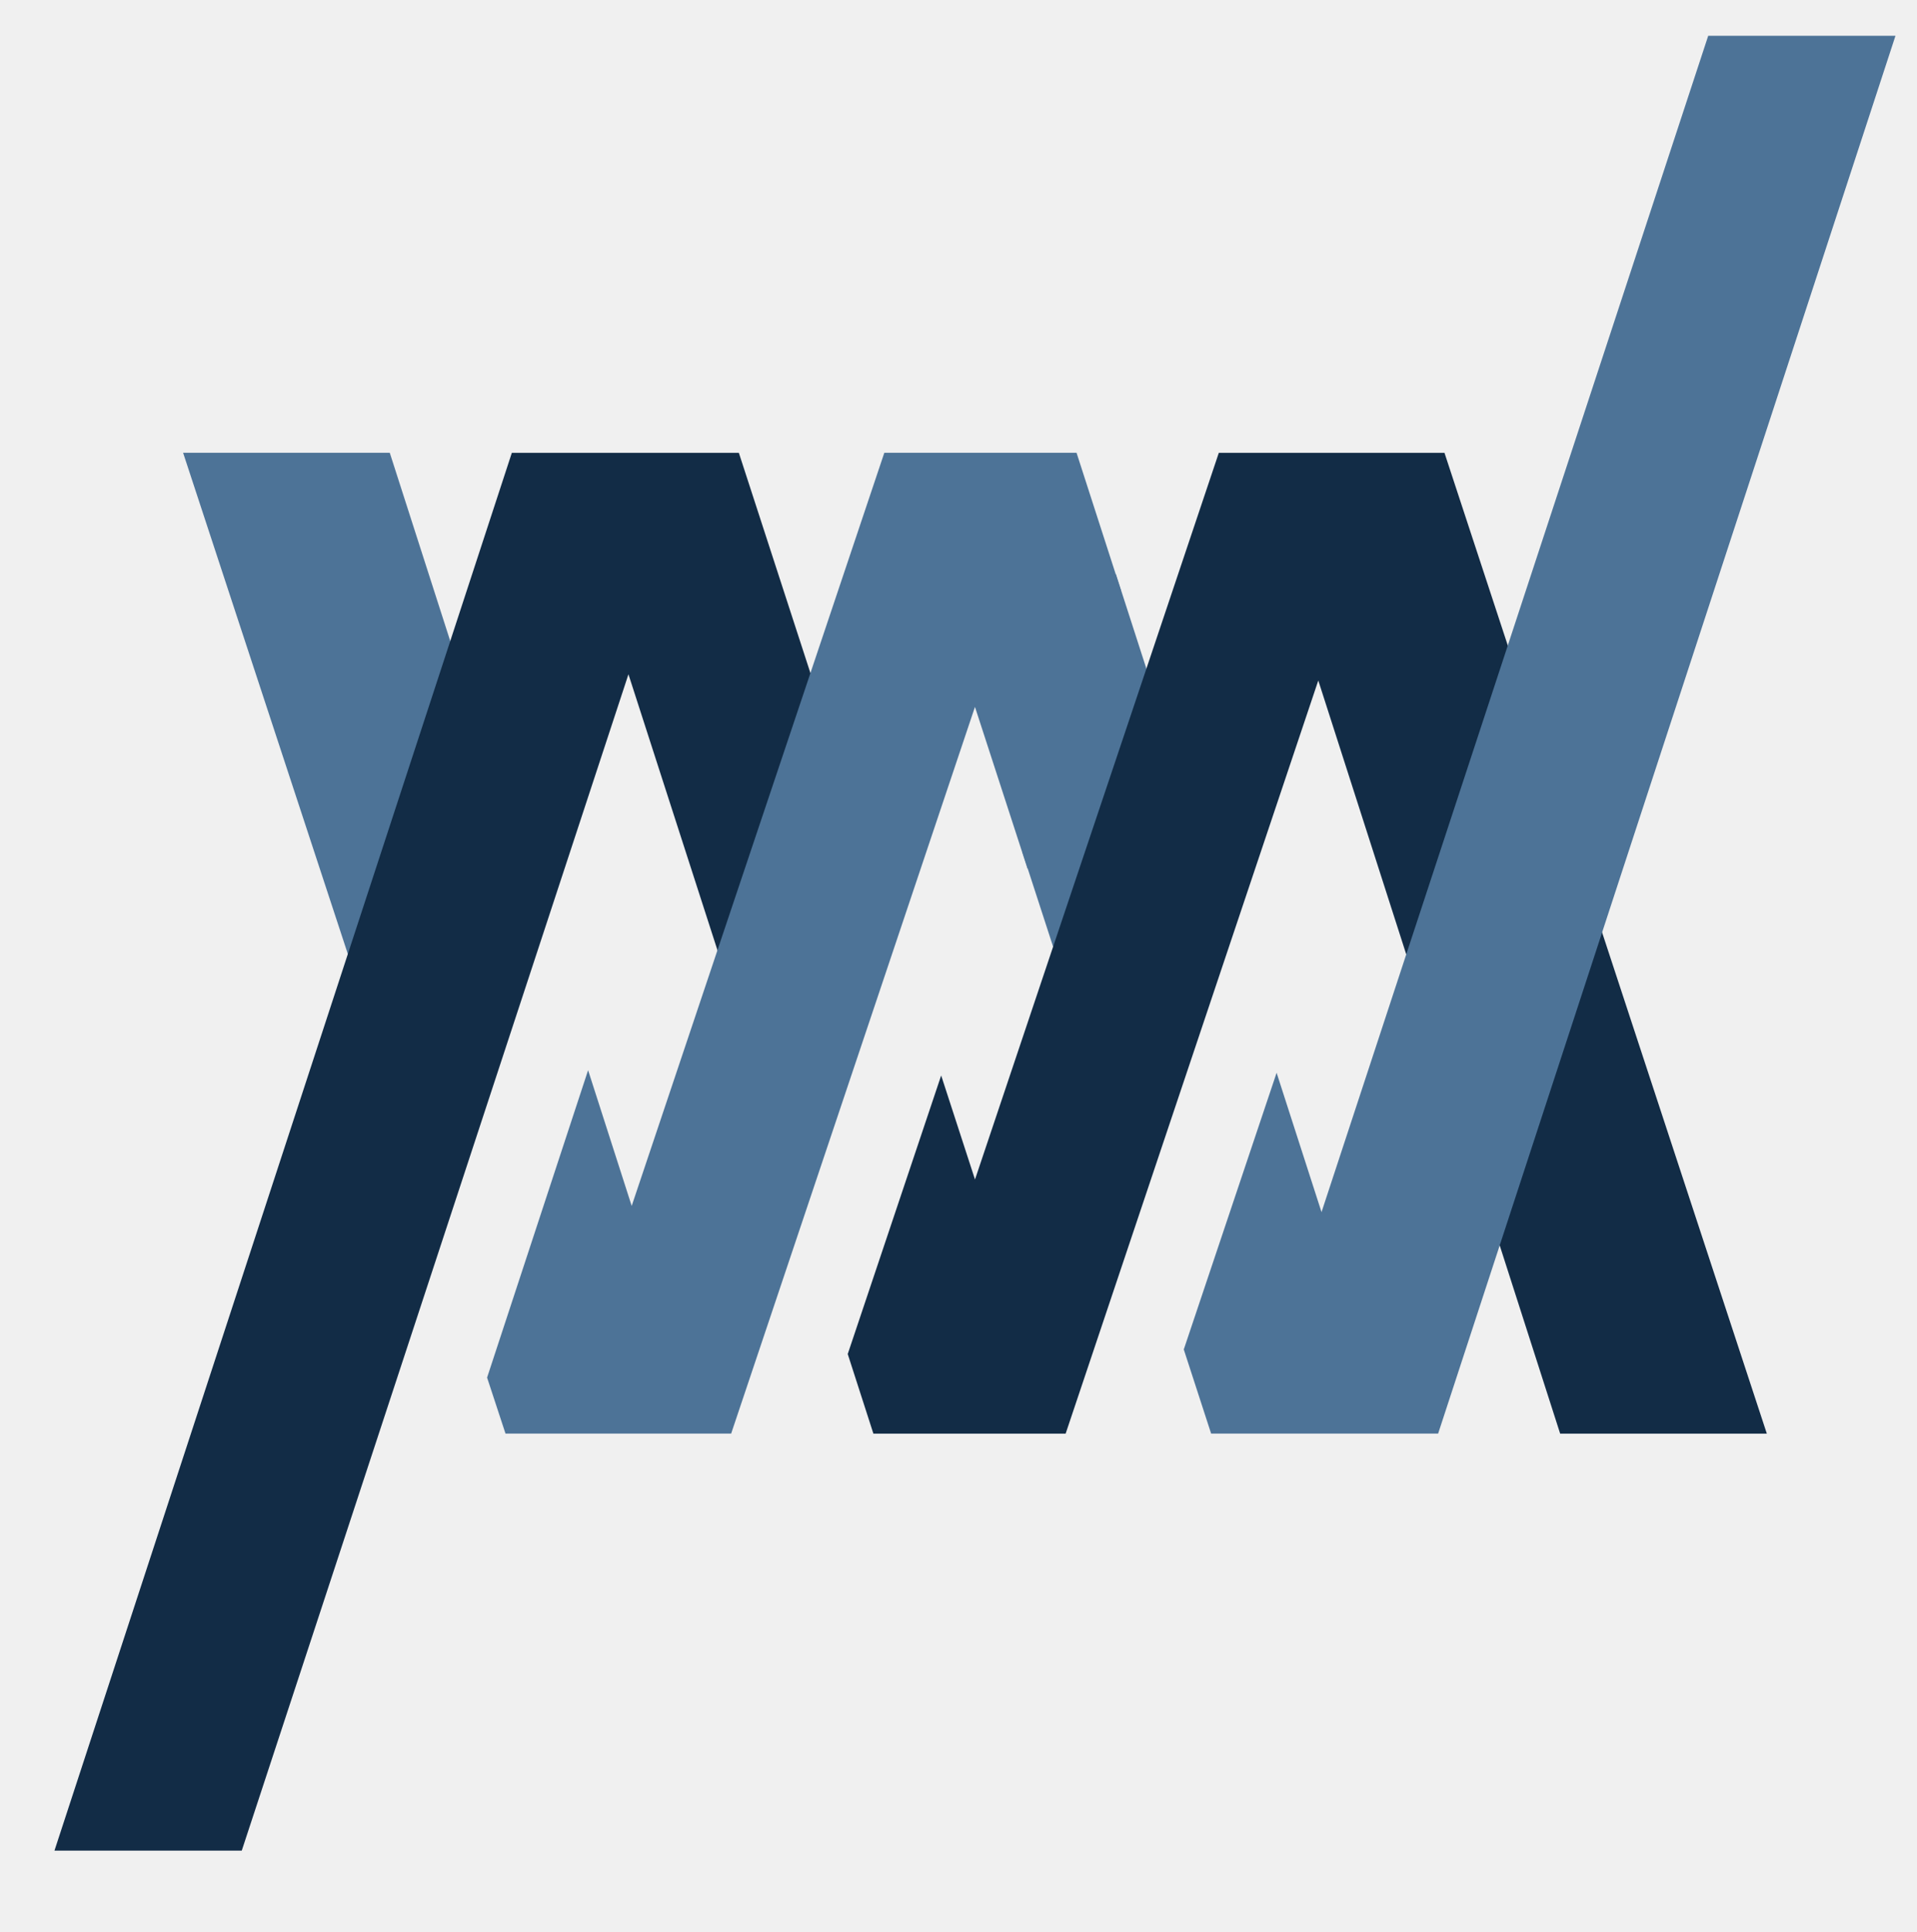
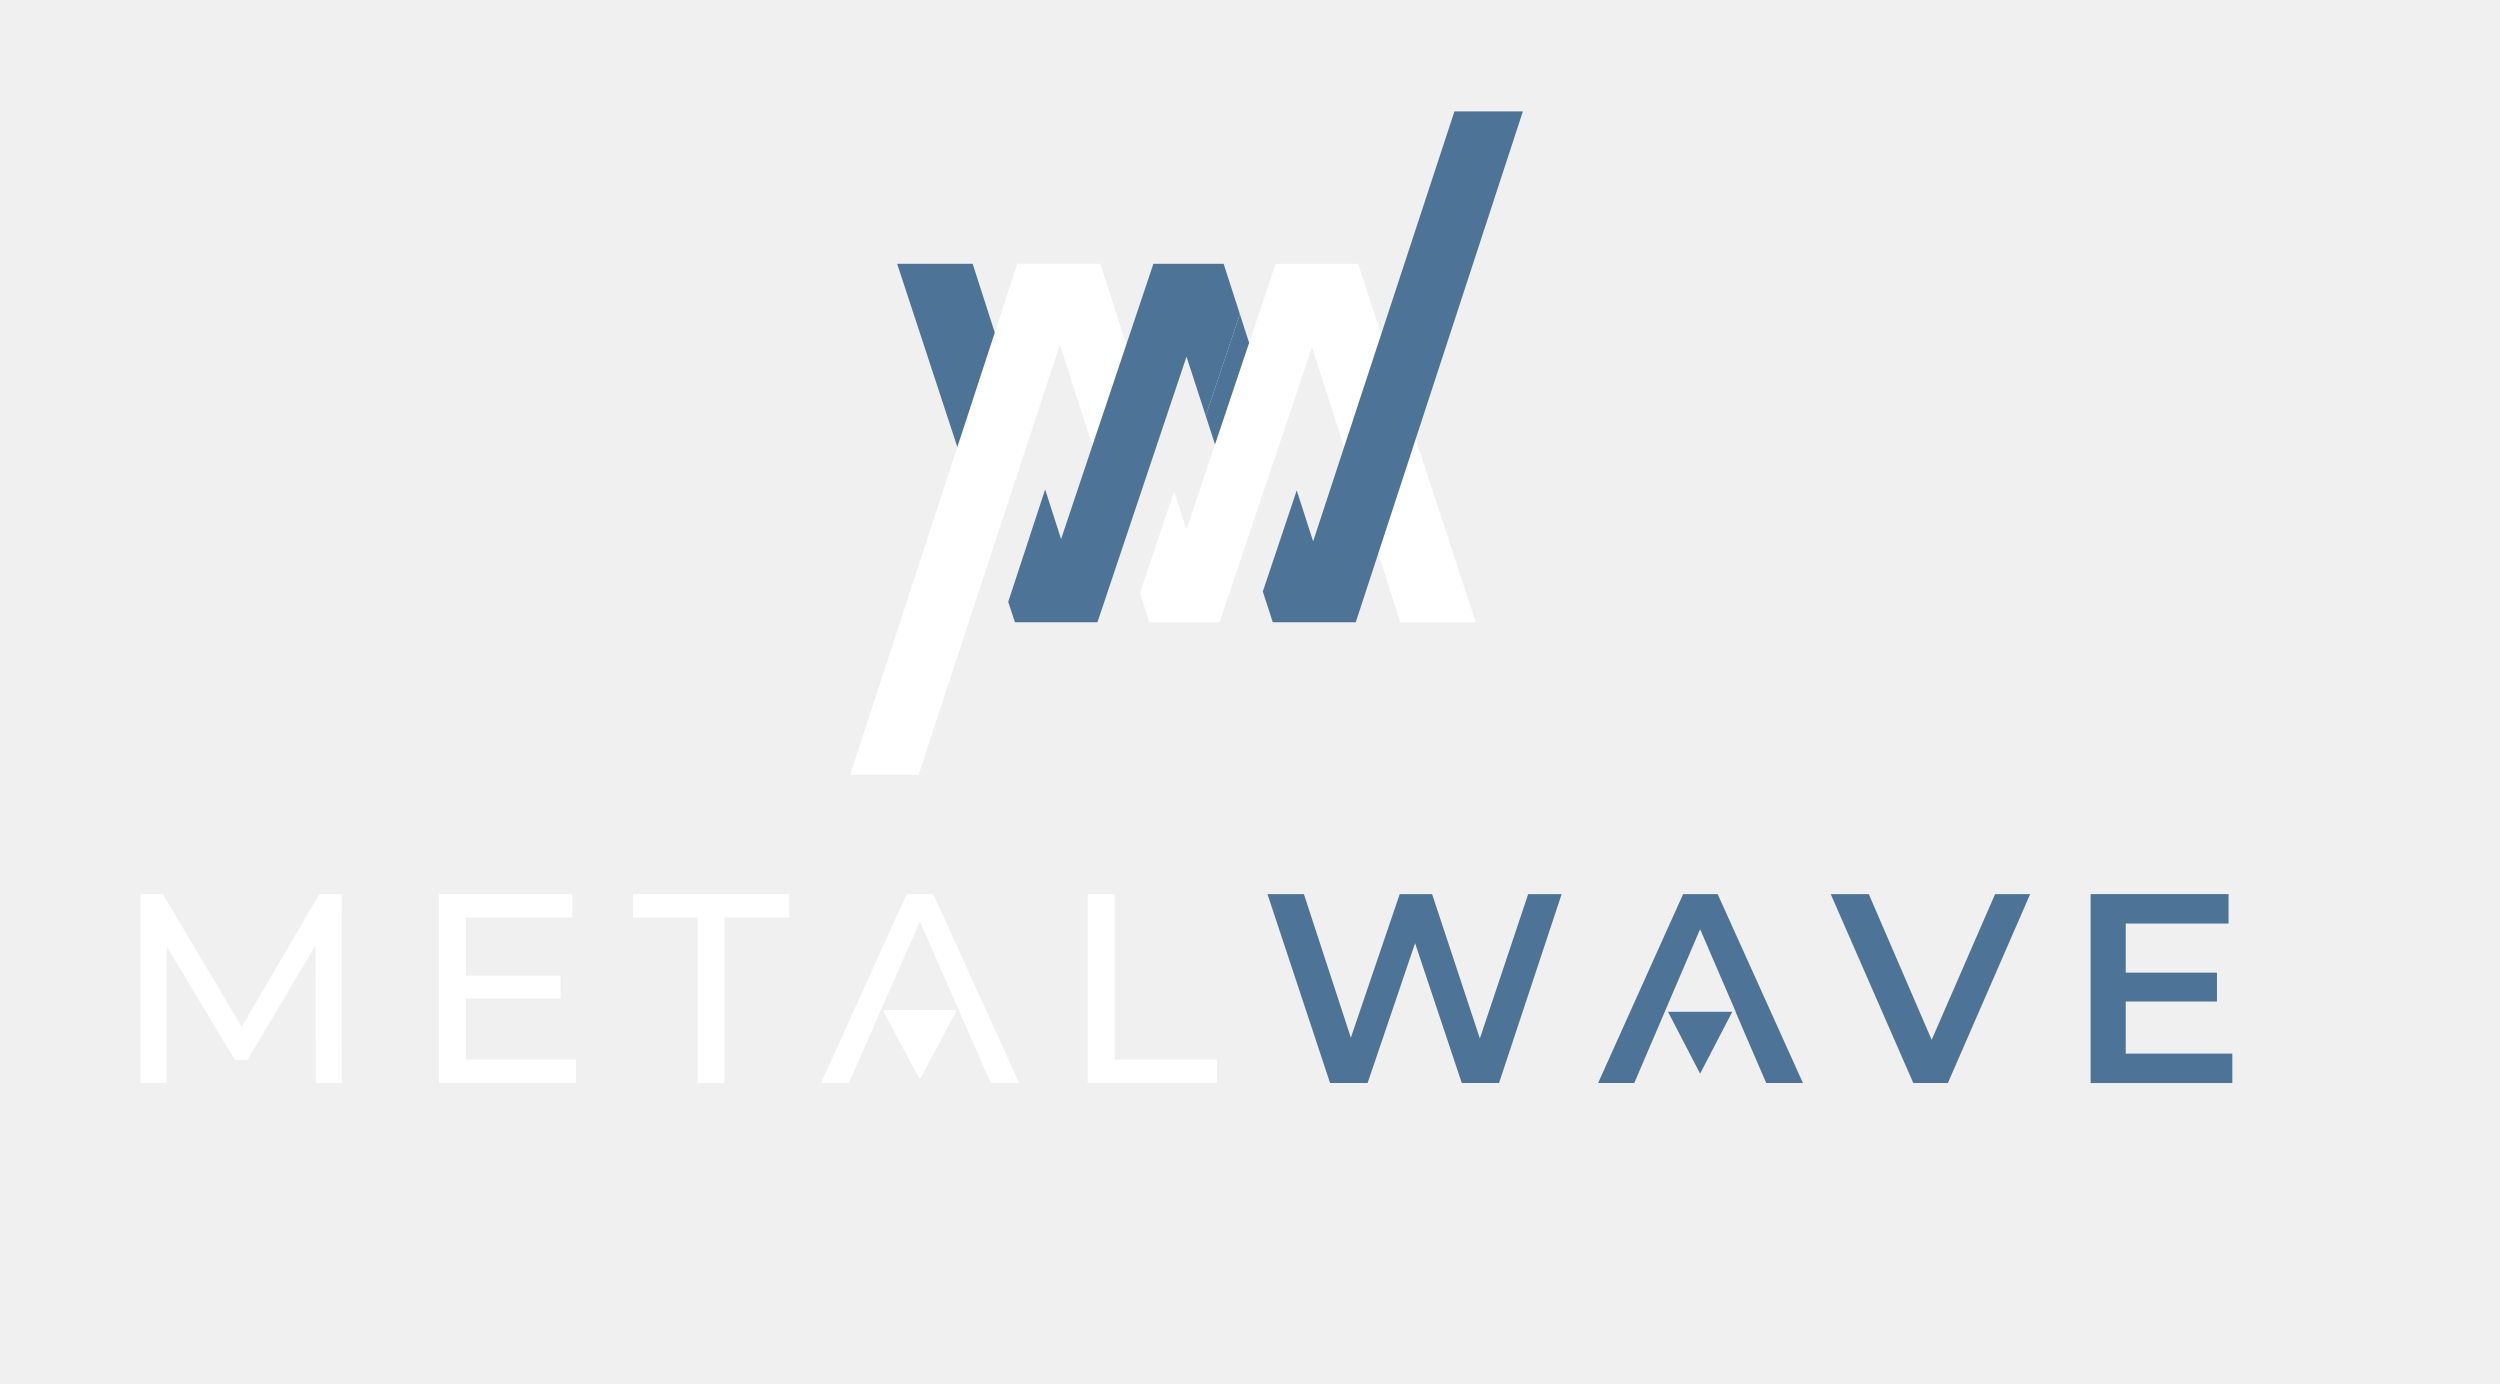
- <svg xmlns="http://www.w3.org/2000/svg" width="100%" height="100%" viewBox="0 0 1151 1160" version="1.1" xml:space="preserve" style="fill-rule:evenodd;clip-rule:evenodd;stroke-linejoin:round;stroke-miterlimit:2;">
-   <rect id="Page-6" x="0" y="0" width="1150.99" height="1159.91" style="fill:none;" />
+ <svg xmlns="http://www.w3.org/2000/svg" width="100%" height="100%" viewBox="0 0 1719 951" version="1.1" xml:space="preserve" style="fill-rule:evenodd;clip-rule:evenodd;stroke-linejoin:round;stroke-miterlimit:2;">
+   <rect id="Page-2" x="0" y="0" width="1718.16" height="950.561" style="fill:none;" />
  <g id="Layer-1">
-     <path d="M613.999,511.982l47.404,145.904l55.908,-166.7l-47.229,-146.396l-56.083,167.192Z" style="fill:#4d7397;fill-rule:nonzero;" />
-     <path d="M109.954,271.962l124.109,-0l77.525,241.408l-61.167,186.079l-140.467,-427.487Z" style="fill:#4d7397;fill-rule:nonzero;" />
-     <path d="M32.704,1111.59l274.659,-839.592l136.329,0l80.083,246.5l-55.962,166.888l-90.421,-280.375l-232.217,706.579l-112.471,-0Z" style="fill:#122c46;fill-rule:nonzero;" />
-     <path d="M936.896,861.118l-145.246,-452.375l-151.717,452.375l-115.45,-0l-15.408,-47.813l56.112,-167.32l20.313,62.491l146.412,-436.475l135.517,0l193.575,589.117l-124.108,-0Z" style="fill:#122c46;fill-rule:nonzero;" />
-     <path d="M727.293,861.077l-16.417,-50.521l55.742,-166.187l26.975,83.696l232.216,-706.58l112.45,0l-274.637,839.592l-136.329,0Z" style="fill:#4d7397;fill-rule:nonzero;" />
-     <path d="M646.478,271.962l-115.433,-0l-151.708,452.375l-26.175,-81.517l-60.663,184.629l11.054,33.629l135.521,0l146.404,-436.475l31.588,97.221l56.083,-167.191l-26.671,-82.671Z" style="fill:#4d7397;fill-rule:nonzero;" />
+     <path d="M829.059,285.938l19.833,61.046l23.392,-69.746l-19.758,-61.25l-23.467,69.95Z" style="fill:#4d7397;fill-rule:nonzero;" />
+     <path d="M616.884,181.397l51.93,-0l32.433,101l-25.592,77.858l-58.771,-178.858Z" style="fill:#4d7397;fill-rule:nonzero;" />
+     <path d="M584.564,532.695l114.917,-351.283l57.038,-0l33.508,103.133l-23.417,69.829l-37.833,-117.308l-97.154,295.629l-47.059,0Z" style="fill:#fff;fill-rule:nonzero;" />
+     <path d="M962.872,427.898l-60.77,-189.275l-63.475,189.275l-48.305,-0l-6.445,-20.004l23.479,-70.009l8.496,26.15l61.258,-182.621l56.696,0l80.996,246.484l-51.93,-0Z" style="fill:#fff;fill-rule:nonzero;" />
+     <path d="M875.177,427.882l-6.867,-21.138l23.317,-69.533l11.287,35.021l97.159,-295.634l47.05,0l-114.913,351.284l-57.033,-0Z" style="fill:#4d7397;fill-rule:nonzero;" />
+     <path d="M841.364,181.397l-48.296,-0l-63.475,189.271l-10.95,-34.109l-25.384,77.25l4.625,14.071l56.705,0l61.254,-182.621l13.216,40.68l23.467,-69.95l-11.162,-34.592Z" style="fill:#4d7397;fill-rule:nonzero;" />
+     <path d="M217.177,744.691l-0.187,-94.646l-46.95,78.871l-8.538,-0l-46.954,-78.313l0,94.088l-17.812,-0l-0,-129.904l15.216,-0l54.192,91.304l53.442,-91.304l15.216,-0l0.188,129.904l-17.813,-0Z" style="fill:#fff;fill-rule:nonzero;" />
+     <path d="M396.067,728.545l0,16.146l-94.27,-0l-0,-129.904l91.675,-0l-0,16.145l-73.121,0l-0,39.896l65.137,0l0,15.779l-65.137,0l-0,41.938l75.716,-0Z" style="fill:#fff;fill-rule:nonzero;" />
+     <path d="M479.763,630.933l-44.534,0l0,-16.146l107.446,0l0,16.146l-44.541,0l-0,113.759l-18.371,-0l-0,-113.759Z" style="fill:#fff;fill-rule:nonzero;" />
+     <path d="M747.923,614.787l18.554,0l-0,113.759l70.333,-0l0,16.146l-88.887,-0l-0,-129.905Z" style="fill:#fff;fill-rule:nonzero;" />
+     <path d="M1073.79,614.787l-43.059,129.905l-25.608,-0l-32.108,-96.134l-32.655,96.134l-25.8,-0l-43.05,-129.905l25.05,0l32.292,98.725l33.588,-98.725l22.27,0l32.846,99.284l33.221,-99.284l23.013,0Z" style="fill:#4d7397;fill-rule:nonzero;" />
+     <path d="M632.489,633.717l27.992,63.65l0.033,-0l-28.025,-63.65Z" style="fill:#fff;fill-rule:nonzero;" />
+     <path d="M604.47,697.368l0.029,0l27.992,-63.65l-28.021,63.65Z" style="fill:#fff;fill-rule:nonzero;" />
+     <path d="M623.399,614.787l-58.829,129.905l19.117,-0l20.812,-47.325l-0.029,-0l28.021,-63.65l28.021,63.65l-0.034,-0l6.529,14.85l14.292,32.475l19.483,-0l-59.012,-129.905l-18.371,0Z" style="fill:#fff;fill-rule:nonzero;" />
+     <path d="M607.001,694.524l50.975,-0l-25.488,47.82l-25.487,-47.82Z" style="fill:#fff;fill-rule:nonzero;" />
+     <path d="M1181.06,614.787l-23.754,0l-58.454,129.905l24.862,-0l20.975,-48.992l24.304,-56.788l24.496,56.788l-0.133,-0l8.116,18.929l12.992,30.063l25.238,-0l-58.642,-129.905Z" style="fill:#4d7397;fill-rule:nonzero;" />
+     <path d="M1146.92,695.7l44.196,-0l-22.121,42.554l-22.075,-42.554Z" style="fill:#4d7397;fill-rule:nonzero;" />
+     <path d="M1395.95,614.787l-56.6,129.905l-23.755,-0l-56.787,-129.905l26.171,0l43.237,100.213l43.613,-100.213l24.121,0Z" style="fill:#4d7397;fill-rule:nonzero;" />
+     <path d="M1534.95,724.464l-0,20.225l-97.429,-0l-0,-129.9l94.833,-0l-0,20.225l-70.713,-0l0,33.779l62.73,-0l-0,19.854l-62.73,-0l0,35.817l73.309,-0Z" style="fill:#4d7397;fill-rule:nonzero;" />
  </g>
</svg>
